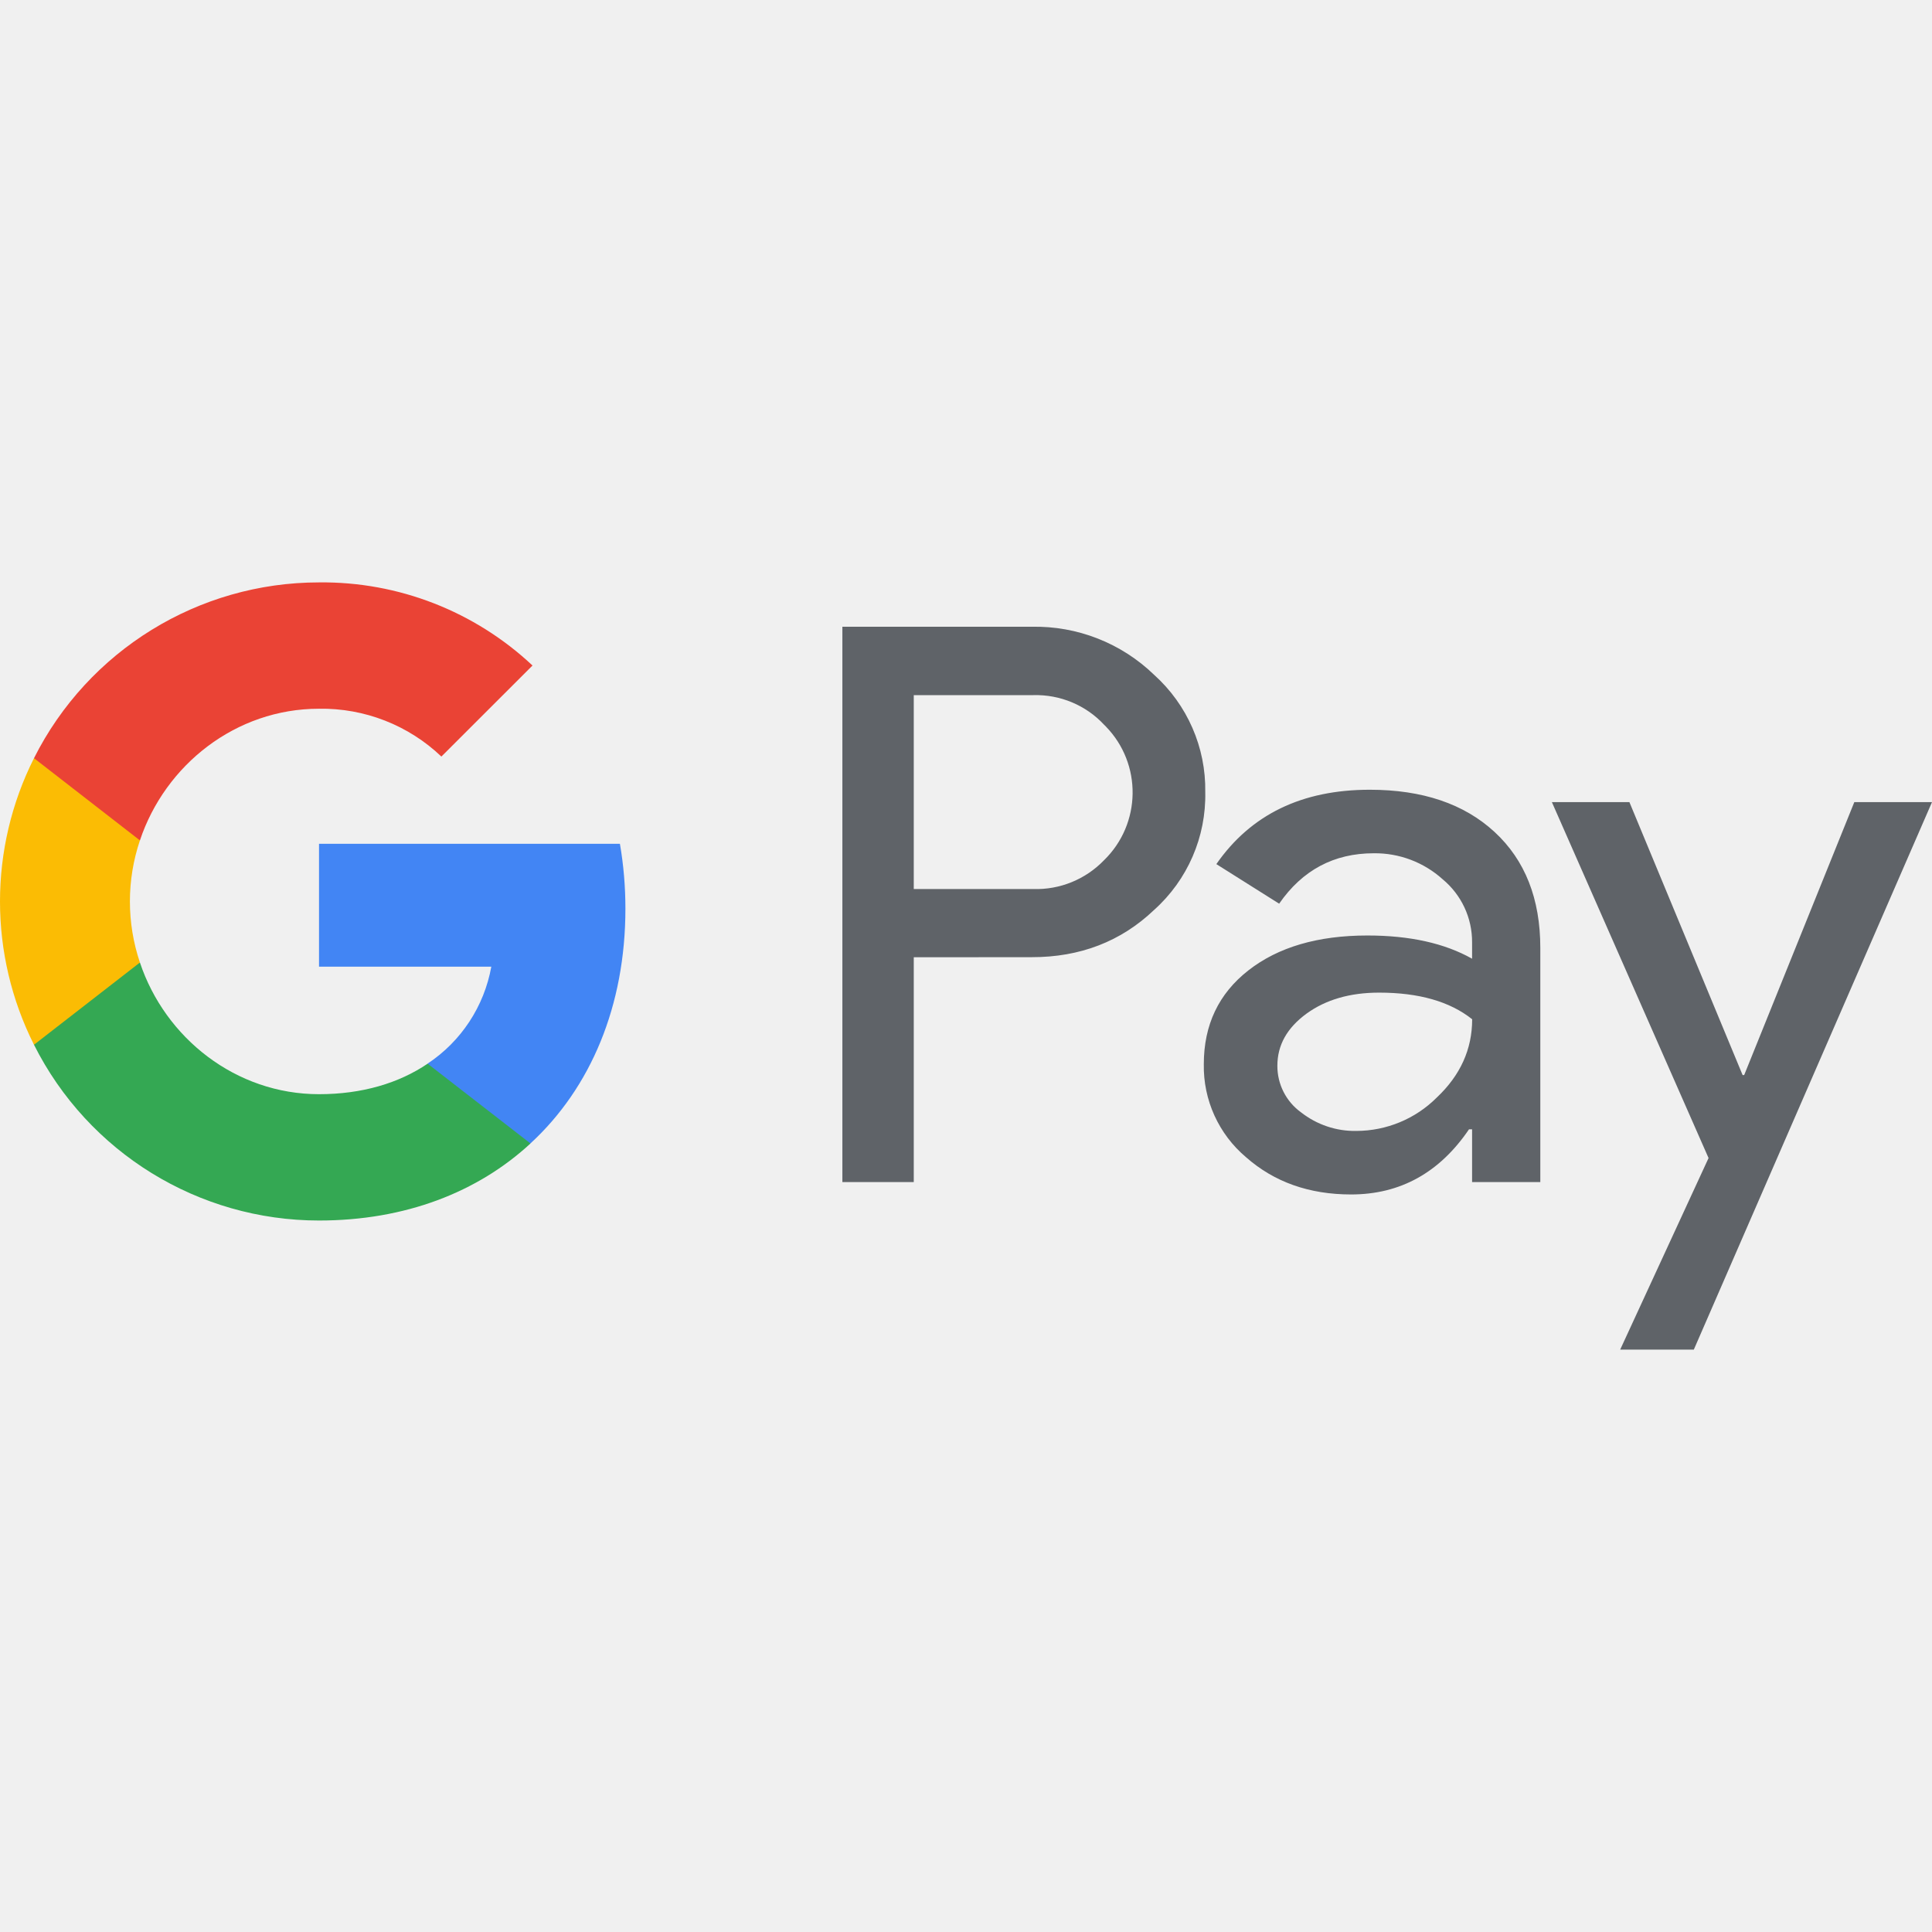
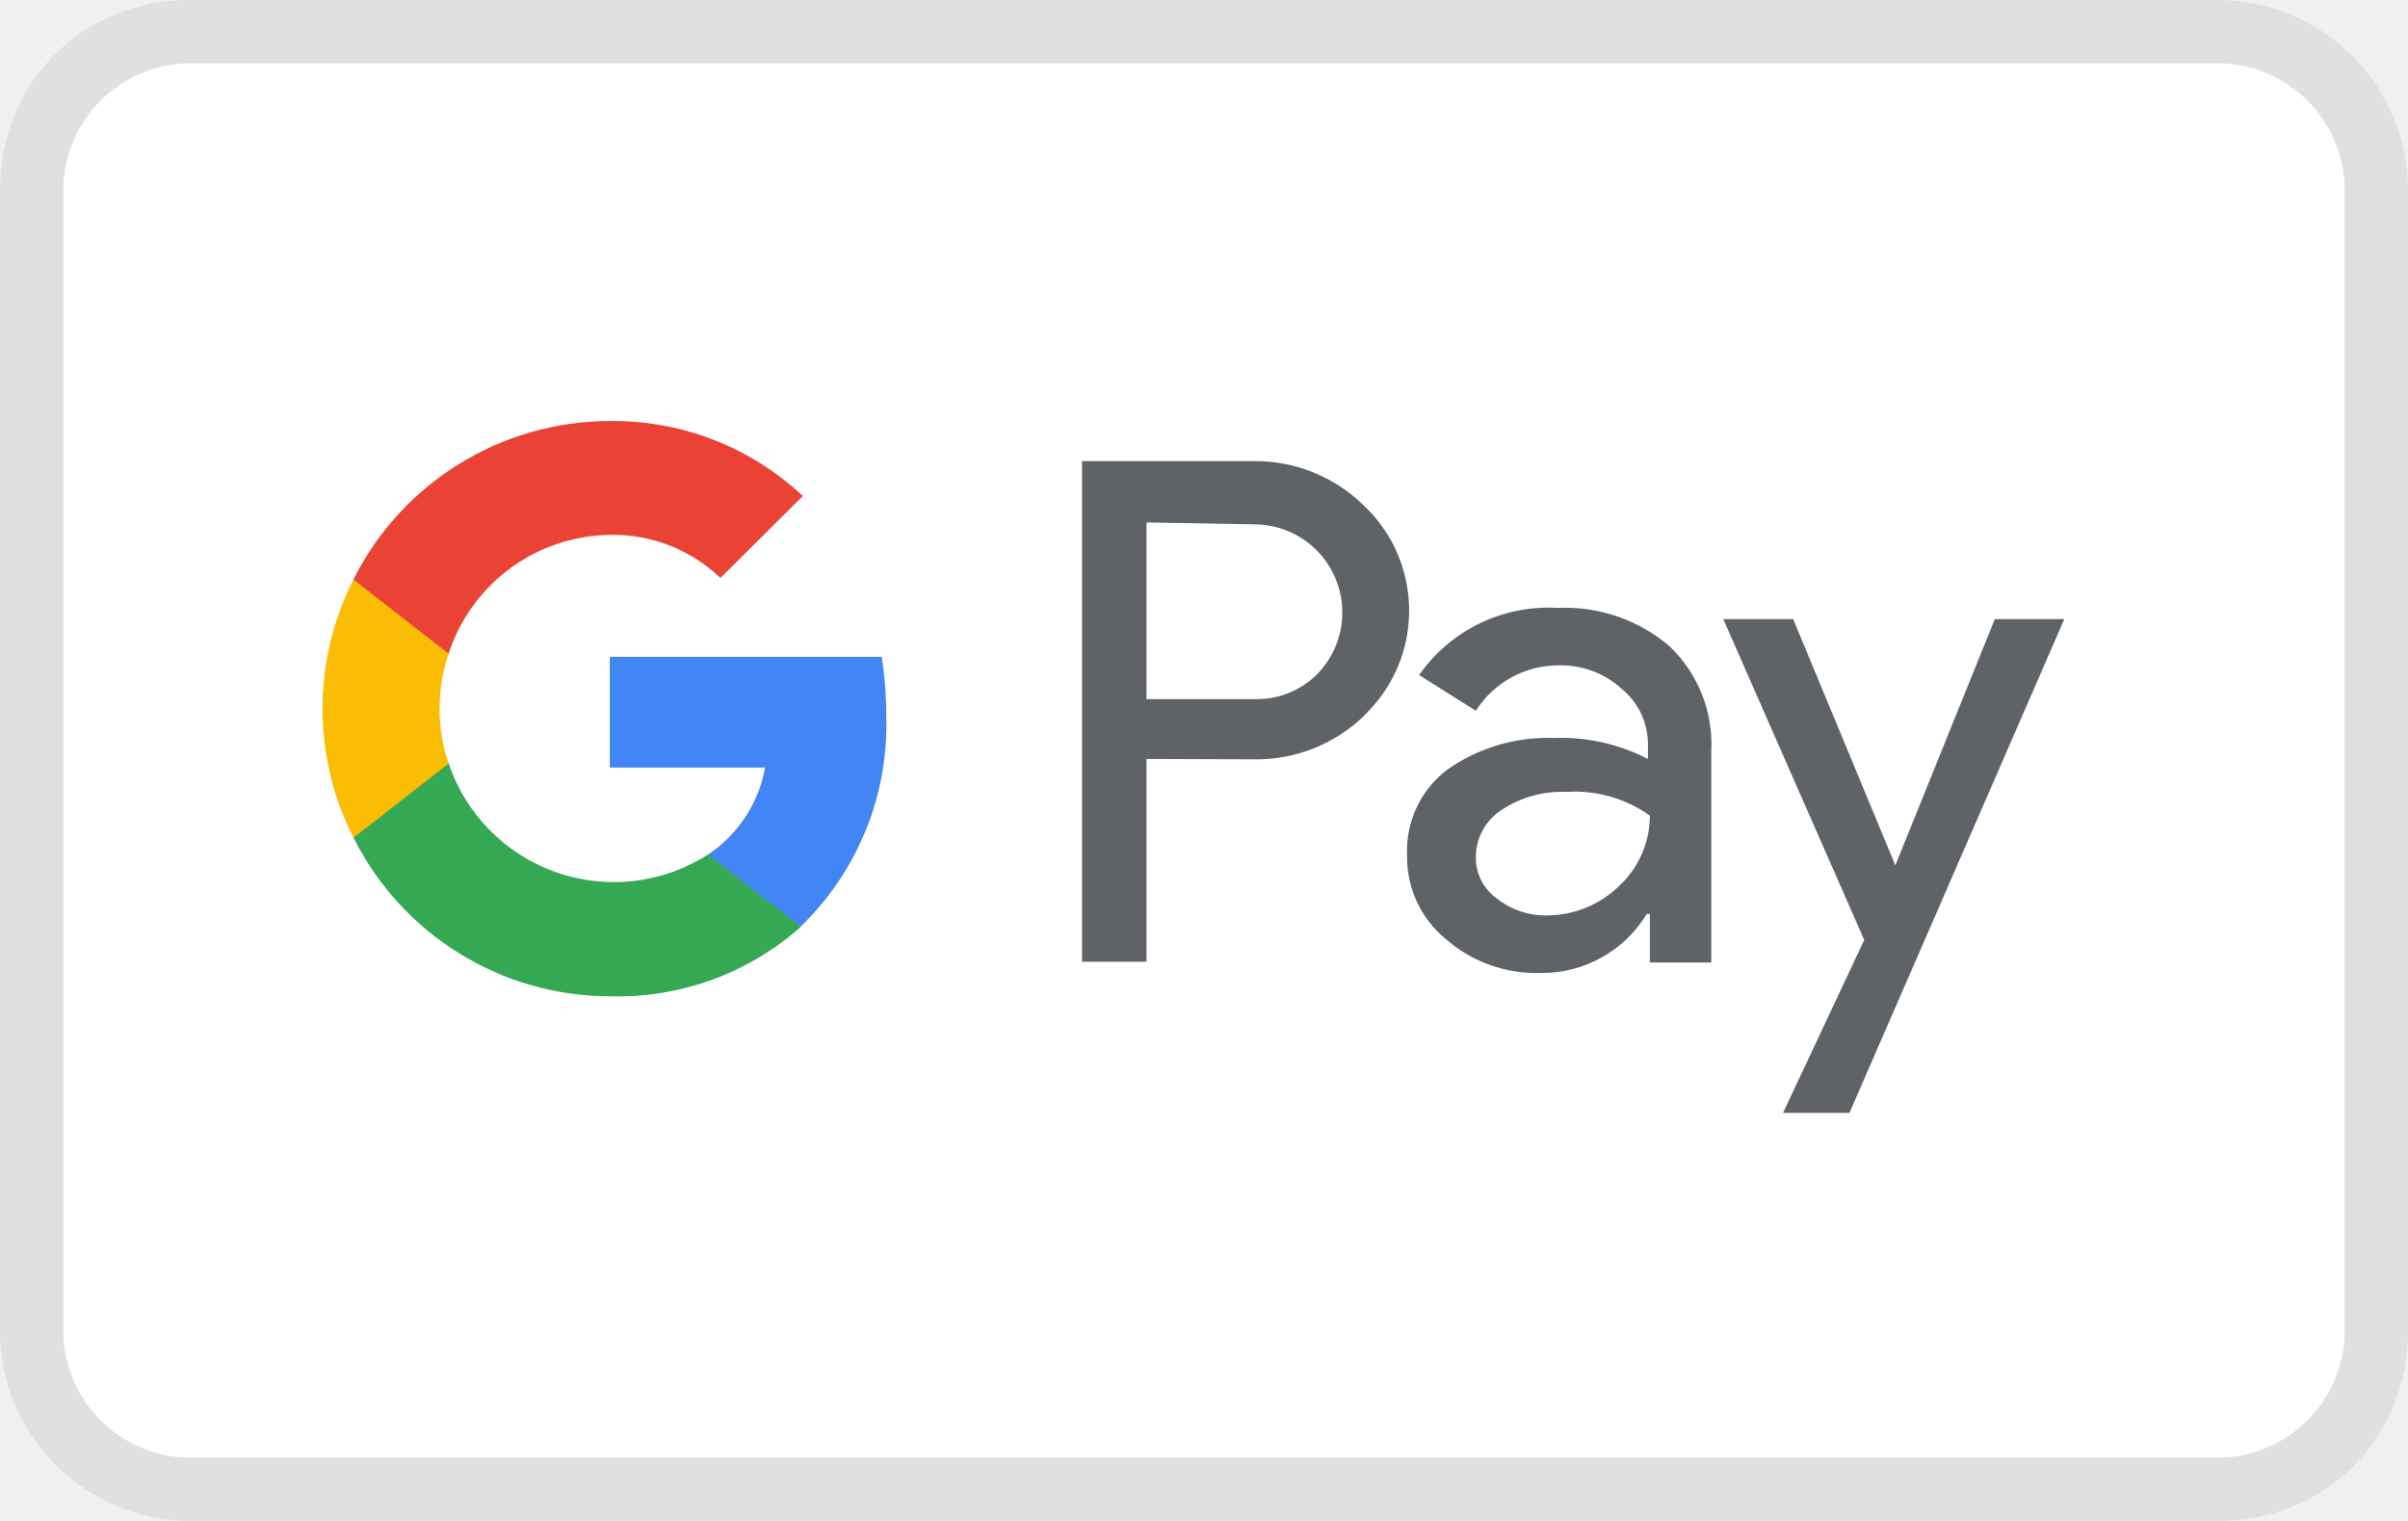
- <svg xmlns="http://www.w3.org/2000/svg" height="800px" width="800px" version="1.1" id="Layer_1" viewBox="0 0 2387.3 948" xml:space="preserve">
-   <style type="text/css">
- 	.st0{fill:#5F6368;}
- 	.st1{fill:#4285F4;}
- 	.st2{fill:#34A853;}
- 	.st3{fill:#FBBC04;}
- 	.st4{fill:#EA4335;}
- </style>
-   <g>
-     <path class="st0" d="M1129.1,463.2V741h-88.2V54.8h233.8c56.4-1.2,110.9,20.2,151.4,59.4c41,36.9,64.1,89.7,63.2,144.8   c1.2,55.5-21.9,108.7-63.2,145.7c-40.9,39-91.4,58.5-151.4,58.4L1129.1,463.2L1129.1,463.2z M1129.1,139.3v239.6h147.8   c32.8,1,64.4-11.9,87.2-35.5c46.3-45,47.4-119.1,2.3-165.4c-0.8-0.8-1.5-1.6-2.3-2.3c-22.5-24.1-54.3-37.3-87.2-36.4L1129.1,139.3   L1129.1,139.3z M1692.5,256.2c65.2,0,116.6,17.4,154.3,52.2c37.7,34.8,56.5,82.6,56.5,143.2V741H1819v-65.2h-3.8   c-36.5,53.7-85.1,80.5-145.7,80.5c-51.7,0-95-15.3-129.8-46c-33.8-28.5-53-70.7-52.2-115c0-48.6,18.4-87.2,55.1-115.9   c36.7-28.7,85.7-43.1,147.1-43.1c52.3,0,95.5,9.6,129.3,28.7v-20.2c0.2-30.2-13.2-58.8-36.4-78c-23.3-21-53.7-32.5-85.1-32.1   c-49.2,0-88.2,20.8-116.9,62.3l-77.6-48.9C1545.6,286.8,1608.8,256.2,1692.5,256.2L1692.5,256.2z M1578.4,597.3   c-0.1,22.8,10.8,44.2,29.2,57.5c19.5,15.3,43.7,23.5,68.5,23c37.2-0.1,72.9-14.9,99.2-41.2c29.2-27.5,43.8-59.7,43.8-96.8   c-27.5-21.9-65.8-32.9-115-32.9c-35.8,0-65.7,8.6-89.6,25.9C1590.4,550.4,1578.4,571.7,1578.4,597.3L1578.4,597.3z M2387.3,271.5   L2093,948h-91l109.2-236.7l-193.6-439.8h95.8l139.9,337.3h1.9l136.1-337.3L2387.3,271.5z" />
-   </g>
-   <path class="st1" d="M772.8,403.2c0-26.9-2.2-53.7-6.8-80.2H394.2v151.8h212.9c-8.8,49-37.2,92.3-78.7,119.8v98.6h127.1  C729.9,624.7,772.8,523.2,772.8,403.2L772.8,403.2z" />
-   <path class="st2" d="M394.2,788.5c106.4,0,196-34.9,261.3-95.2l-127.1-98.6c-35.4,24-80.9,37.7-134.2,37.7  c-102.8,0-190.1-69.3-221.3-162.7H42v101.6C108.9,704.5,245.2,788.5,394.2,788.5z" />
-   <path class="st3" d="M172.9,469.7c-16.5-48.9-16.5-102,0-150.9V217.2H42c-56,111.4-56,242.7,0,354.1L172.9,469.7z" />
-   <path class="st4" d="M394.2,156.1c56.2-0.9,110.5,20.3,151.2,59.1L658,102.7C586.6,35.7,492.1-1.1,394.2,0  C245.2,0,108.9,84.1,42,217.2l130.9,101.6C204.1,225.4,291.4,156.1,394.2,156.1z" />
+ <svg xmlns="http://www.w3.org/2000/svg" class="SiSe-payment-icon" role="img" viewBox="0 0 38 24" aria-labelledby="pi-google_pay">
+   <path d="M35 0H3C1.3 0 0 1.3 0 3v18c0 1.7 1.4 3 3 3h32c1.7 0 3-1.3 3-3V3c0-1.7-1.4-3-3-3z" fill="#000" opacity=".07" />
+   <path d="M35 1c1.1 0 2 .9 2 2v18c0 1.1-.9 2-2 2H3c-1.1 0-2-.9-2-2V3c0-1.1.9-2 2-2h32" fill="#FFF" />
+   <path d="M18.093 11.976v3.2h-1.018v-7.9h2.691a2.447 2.447 0 0 1 1.747.692 2.28 2.28 0 0 1 .11 3.224l-.11.116c-.47.447-1.098.69-1.747.674l-1.673-.006zm0-3.732v2.788h1.698c.377.012.741-.135 1.005-.404a1.391 1.391 0 0 0-1.005-2.354l-1.698-.03zm6.484 1.348c.65-.03 1.286.188 1.778.613.445.43.682 1.03.65 1.649v3.334h-.969v-.766h-.049a1.93 1.93 0 0 1-1.673.931 2.17 2.17 0 0 1-1.496-.533 1.667 1.667 0 0 1-.613-1.324 1.606 1.606 0 0 1 .613-1.336 2.746 2.746 0 0 1 1.698-.515c.517-.02 1.03.093 1.49.331v-.208a1.134 1.134 0 0 0-.417-.901 1.416 1.416 0 0 0-.98-.368 1.545 1.545 0 0 0-1.319.717l-.895-.564a2.488 2.488 0 0 1 2.182-1.06zM23.29 13.52a.79.79 0 0 0 .337.662c.223.176.5.269.785.263.429-.001.84-.17 1.146-.472.305-.286.478-.685.478-1.103a2.047 2.047 0 0 0-1.324-.374 1.716 1.716 0 0 0-1.03.294.883.883 0 0 0-.392.73zm9.286-3.75l-3.39 7.79h-1.048l1.281-2.728-2.224-5.062h1.103l1.612 3.885 1.569-3.885h1.097z" fill="#5F6368" />
+   <path d="M13.986 11.284c0-.308-.024-.616-.073-.92h-4.29v1.747h2.451a2.096 2.096 0 0 1-.9 1.373v1.134h1.464a4.433 4.433 0 0 0 1.348-3.334z" fill="#4285F4" />
+   <path d="M9.629 15.721a4.352 4.352 0 0 0 3.01-1.097l-1.466-1.14a2.752 2.752 0 0 1-4.094-1.44H5.577v1.17a4.53 4.53 0 0 0 4.052 2.507z" fill="#34A853" />
+   <path d="M7.079 12.05a2.709 2.709 0 0 1 0-1.735v-1.17H5.577a4.505 4.505 0 0 0 0 4.075l1.502-1.17z" fill="#FBBC04" />
+   <path d="M9.629 8.44a2.452 2.452 0 0 1 1.74.68l1.3-1.293a4.37 4.37 0 0 0-3.065-1.183 4.53 4.53 0 0 0-4.027 2.5l1.502 1.171a2.715 2.715 0 0 1 2.55-1.875z" fill="#EA4335" />
</svg>
